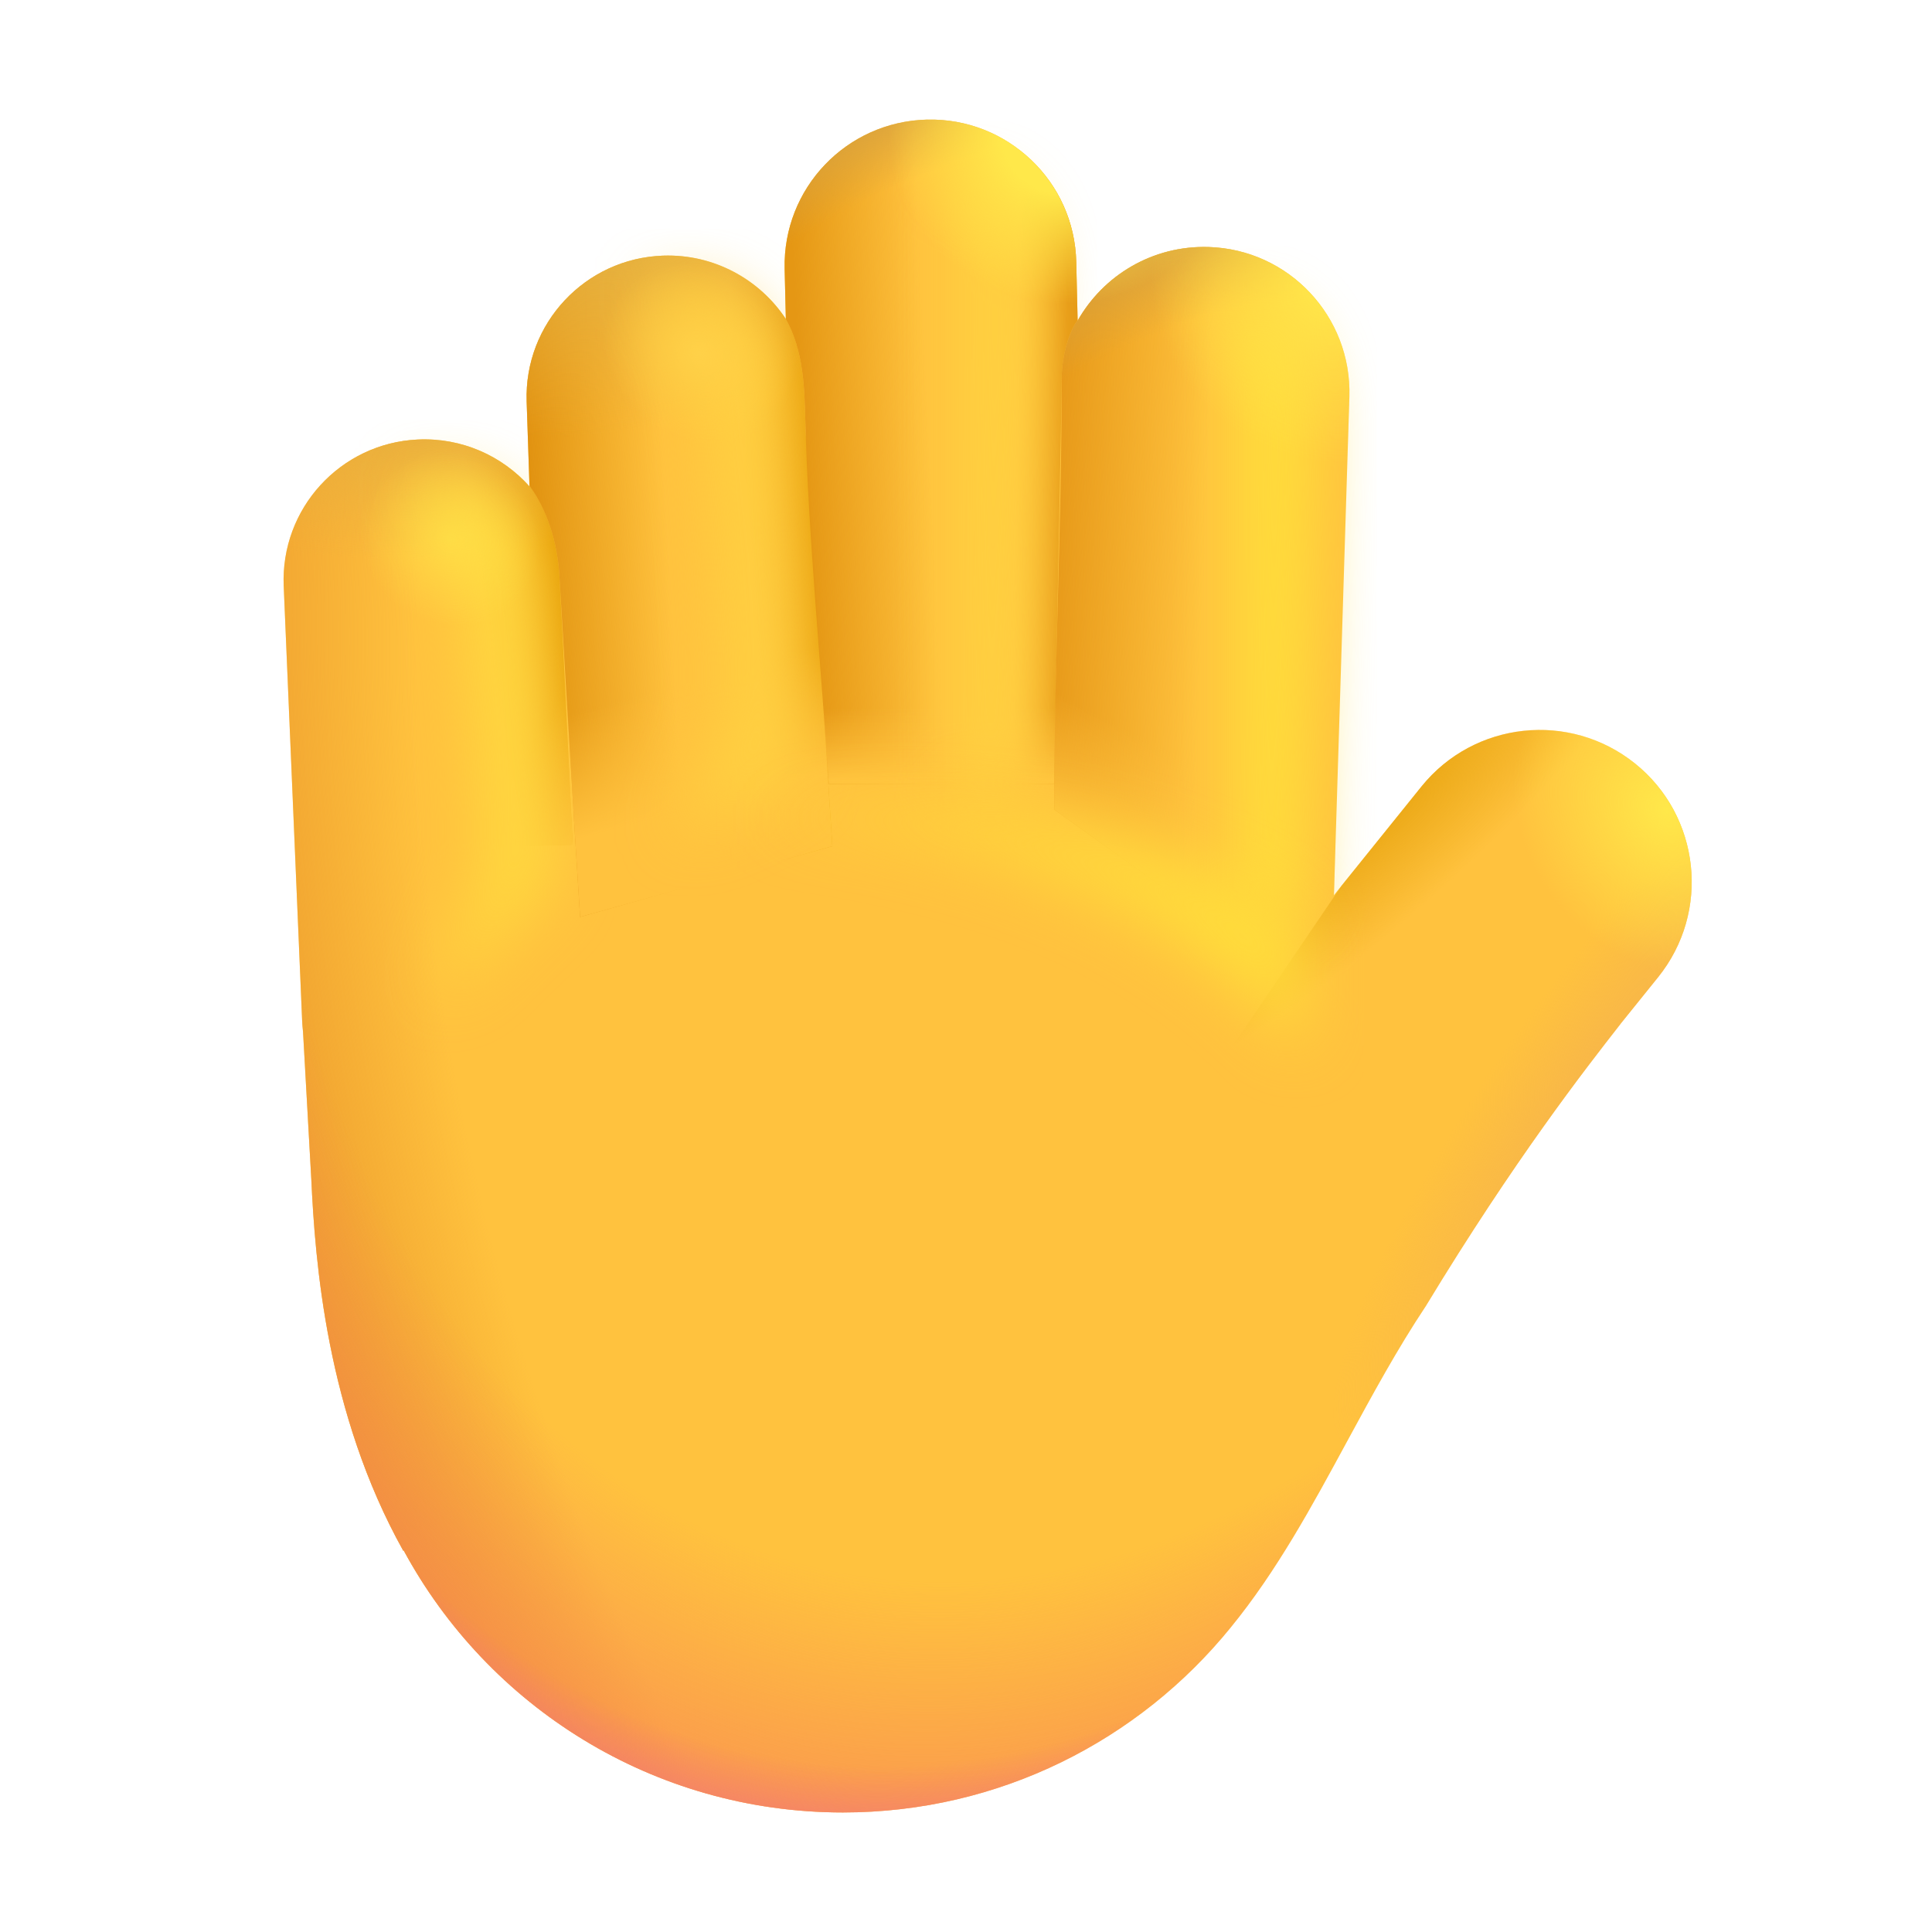
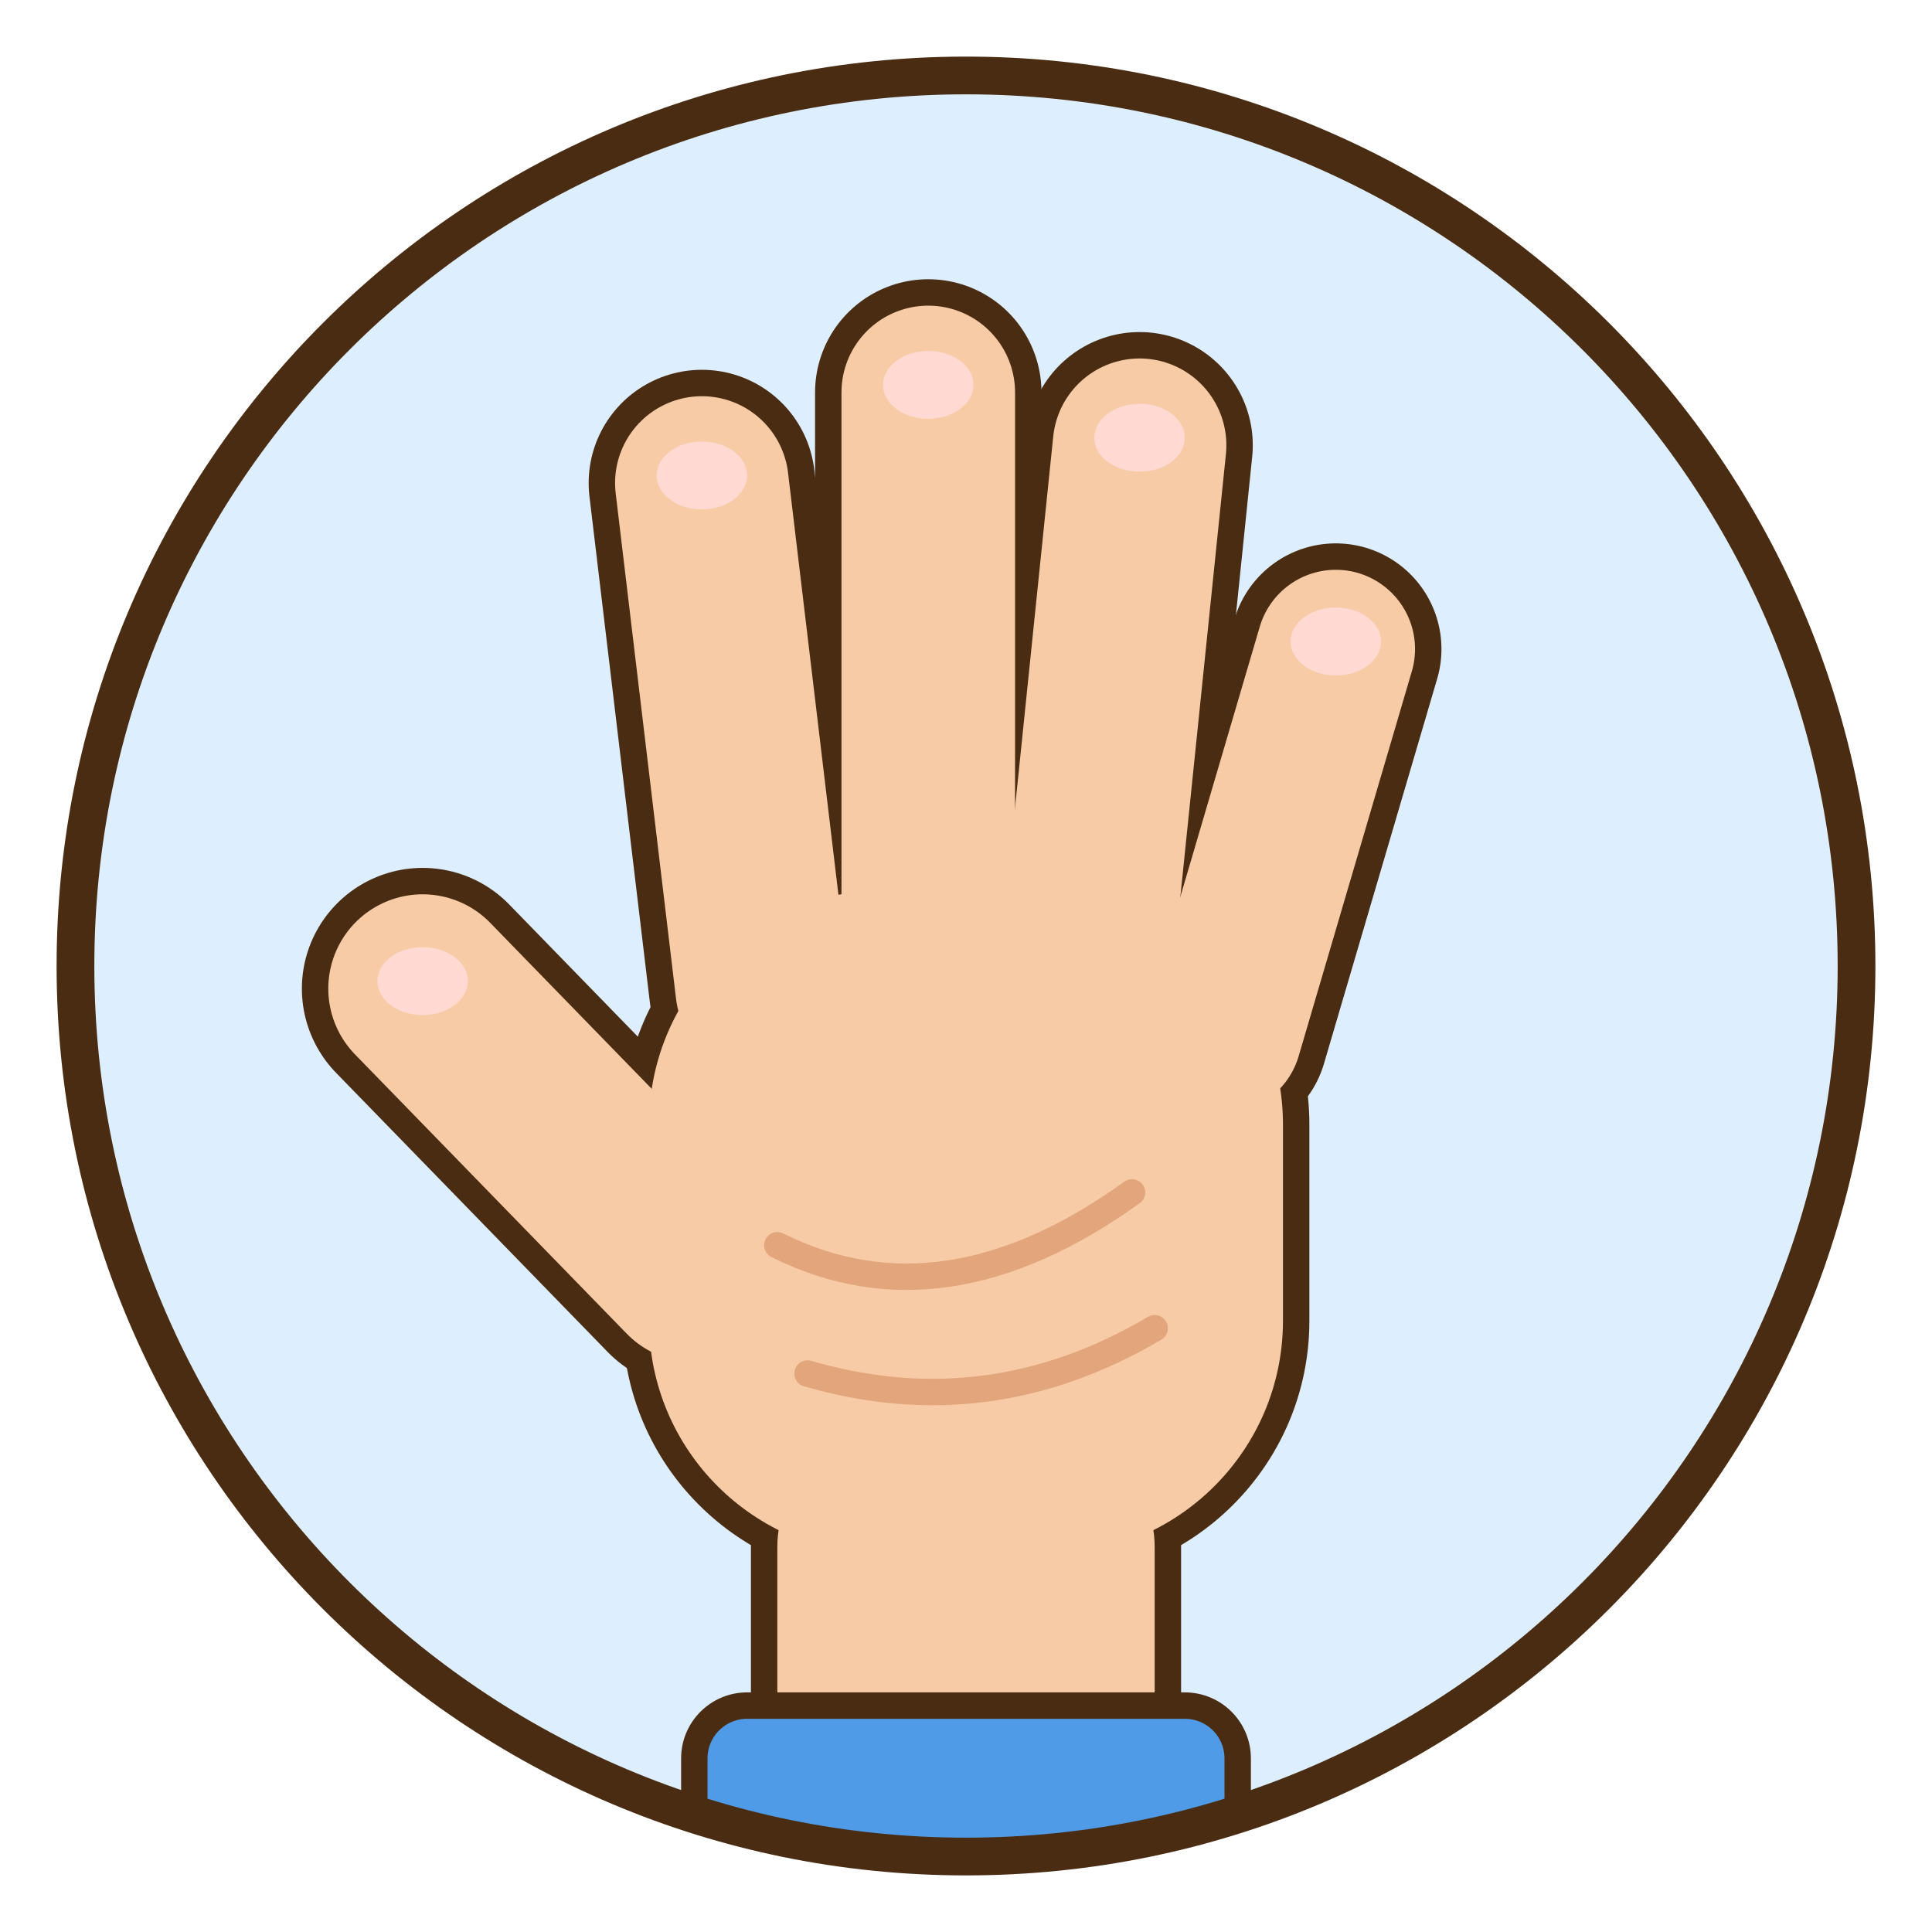
- <svg xmlns="http://www.w3.org/2000/svg" width="32" height="32" viewBox="0 0 32 32" fill="none">
-   <path d="M12.996 4.453C12.965 3.119 14.02 2.013 15.354 1.981C16.688 1.95 17.794 3.005 17.826 4.339L17.849 5.312C18.274 4.561 19.091 4.064 20.015 4.091C21.345 4.13 22.391 5.242 22.35 6.572L22.094 14.827L23.544 13.027C24.416 11.947 25.997 11.775 27.08 12.645C28.164 13.516 28.336 15.103 27.463 16.186L26.84 16.959L26.834 16.968C26.261 17.701 25.088 19.203 23.617 21.631C23.143 22.343 22.731 23.103 22.319 23.862C21.732 24.945 21.147 26.024 20.384 26.957C18.869 28.825 16.555 30.02 13.961 30.02C10.816 30.02 8.082 28.263 6.685 25.678L6.68 25.686C5.406 23.405 5.219 20.881 5.156 19.53L5.019 17.088C5.012 17.025 5.006 16.962 5.004 16.898L4.699 9.708C4.644 8.426 5.636 7.341 6.917 7.28C7.649 7.245 8.318 7.551 8.77 8.058L8.723 6.652C8.68 5.36 9.692 4.278 10.984 4.234C11.828 4.206 12.582 4.628 13.016 5.284L12.996 4.453Z" fill="#FFC23E" />
-   <path d="M12.996 4.453C12.965 3.119 14.02 2.013 15.354 1.981C16.688 1.95 17.794 3.005 17.826 4.339L17.849 5.312C18.274 4.561 19.091 4.064 20.015 4.091C21.345 4.13 22.391 5.242 22.35 6.572L22.094 14.827L23.544 13.027C24.416 11.947 25.997 11.775 27.08 12.645C28.164 13.516 28.336 15.103 27.463 16.186L26.84 16.959L26.834 16.968C26.261 17.701 25.088 19.203 23.617 21.631C23.143 22.343 22.731 23.103 22.319 23.862C21.732 24.945 21.147 26.024 20.384 26.957C18.869 28.825 16.555 30.02 13.961 30.02C10.816 30.02 8.082 28.263 6.685 25.678L6.68 25.686C5.406 23.405 5.219 20.881 5.156 19.53L5.019 17.088C5.012 17.025 5.006 16.962 5.004 16.898L4.699 9.708C4.644 8.426 5.636 7.341 6.917 7.28C7.649 7.245 8.318 7.551 8.77 8.058L8.723 6.652C8.68 5.36 9.692 4.278 10.984 4.234C11.828 4.206 12.582 4.628 13.016 5.284L12.996 4.453Z" fill="url(#paint0_radial_20020_1463)" />
-   <path d="M12.996 4.453C12.965 3.119 14.02 2.013 15.354 1.981C16.688 1.95 17.794 3.005 17.826 4.339L17.849 5.312C18.274 4.561 19.091 4.064 20.015 4.091C21.345 4.13 22.391 5.242 22.35 6.572L22.094 14.827L23.544 13.027C24.416 11.947 25.997 11.775 27.08 12.645C28.164 13.516 28.336 15.103 27.463 16.186L26.84 16.959L26.834 16.968C26.261 17.701 25.088 19.203 23.617 21.631C23.143 22.343 22.731 23.103 22.319 23.862C21.732 24.945 21.147 26.024 20.384 26.957C18.869 28.825 16.555 30.02 13.961 30.02C10.816 30.02 8.082 28.263 6.685 25.678L6.68 25.686C5.406 23.405 5.219 20.881 5.156 19.53L5.019 17.088C5.012 17.025 5.006 16.962 5.004 16.898L4.699 9.708C4.644 8.426 5.636 7.341 6.917 7.28C7.649 7.245 8.318 7.551 8.77 8.058L8.723 6.652C8.68 5.36 9.692 4.278 10.984 4.234C11.828 4.206 12.582 4.628 13.016 5.284L12.996 4.453Z" fill="url(#paint1_radial_20020_1463)" />
-   <path d="M12.996 4.453C12.965 3.119 14.02 2.013 15.354 1.981C16.688 1.95 17.794 3.005 17.826 4.339L17.849 5.312C18.274 4.561 19.091 4.064 20.015 4.091C21.345 4.13 22.391 5.242 22.35 6.572L22.094 14.827L23.544 13.027C24.416 11.947 25.997 11.775 27.08 12.645C28.164 13.516 28.336 15.103 27.463 16.186L26.84 16.959L26.834 16.968C26.261 17.701 25.088 19.203 23.617 21.631C23.143 22.343 22.731 23.103 22.319 23.862C21.732 24.945 21.147 26.024 20.384 26.957C18.869 28.825 16.555 30.02 13.961 30.02C10.816 30.02 8.082 28.263 6.685 25.678L6.68 25.686C5.406 23.405 5.219 20.881 5.156 19.53L5.019 17.088C5.012 17.025 5.006 16.962 5.004 16.898L4.699 9.708C4.644 8.426 5.636 7.341 6.917 7.28C7.649 7.245 8.318 7.551 8.77 8.058L8.723 6.652C8.68 5.36 9.692 4.278 10.984 4.234C11.828 4.206 12.582 4.628 13.016 5.284L12.996 4.453Z" fill="url(#paint2_radial_20020_1463)" />
-   <path d="M12.996 4.453C12.965 3.119 14.02 2.013 15.354 1.981C16.688 1.95 17.794 3.005 17.826 4.339L17.849 5.312C18.274 4.561 19.091 4.064 20.015 4.091C21.345 4.13 22.391 5.242 22.35 6.572L22.094 14.827L23.544 13.027C24.416 11.947 25.997 11.775 27.08 12.645C28.164 13.516 28.336 15.103 27.463 16.186L26.84 16.959L26.834 16.968C26.261 17.701 25.088 19.203 23.617 21.631C23.143 22.343 22.731 23.103 22.319 23.862C21.732 24.945 21.147 26.024 20.384 26.957C18.869 28.825 16.555 30.02 13.961 30.02C10.816 30.02 8.082 28.263 6.685 25.678L6.68 25.686C5.406 23.405 5.219 20.881 5.156 19.53L5.019 17.088C5.012 17.025 5.006 16.962 5.004 16.898L4.699 9.708C4.644 8.426 5.636 7.341 6.917 7.28C7.649 7.245 8.318 7.551 8.77 8.058L8.723 6.652C8.68 5.36 9.692 4.278 10.984 4.234C11.828 4.206 12.582 4.628 13.016 5.284L12.996 4.453Z" fill="url(#paint3_radial_20020_1463)" />
-   <path d="M4.886 14.129L4.699 9.708C4.644 8.426 5.636 7.341 6.917 7.28C7.649 7.245 8.318 7.551 8.77 8.058L8.77 8.049C8.949 8.286 9.222 8.793 9.266 9.545C9.322 10.514 9.435 12.912 9.485 13.991L4.886 14.129Z" fill="url(#paint4_linear_20020_1463)" />
-   <path d="M4.886 14.129L4.699 9.708C4.644 8.426 5.636 7.341 6.917 7.28C7.649 7.245 8.318 7.551 8.77 8.058L8.77 8.049C8.949 8.286 9.222 8.793 9.266 9.545C9.322 10.514 9.435 12.912 9.485 13.991L4.886 14.129Z" fill="url(#paint5_linear_20020_1463)" />
-   <path d="M4.886 14.129L4.699 9.708C4.644 8.426 5.636 7.341 6.917 7.28C7.649 7.245 8.318 7.551 8.77 8.058L8.77 8.049C8.949 8.286 9.222 8.793 9.266 9.545C9.322 10.514 9.435 12.912 9.485 13.991L4.886 14.129Z" fill="url(#paint6_radial_20020_1463)" />
-   <g filter="url(#filter0_f_20020_1463)">
-     <path d="M7.664 9.452C7.564 8.381 7.024 8.155 6.571 8.155C7.789 7.623 8.696 8.342 8.789 9.452L9.18 14.639L7.227 16.561L7.992 14.373C7.992 13.144 7.758 10.452 7.664 9.452Z" fill="#FFD93F" />
+ <svg xmlns="http://www.w3.org/2000/svg" viewBox="0 0 512 512">
+   <defs>
+     <clipPath id="w">
+       <circle cx="256" cy="256" r="236" />
+     </clipPath>
+   </defs>
+   <circle cx="256" cy="256" r="236" fill="#DDEFFF" />
+   <g clip-path="url(#w)">
+     <rect x="206" y="380" width="100" height="140" rx="30" fill="#4A2C12" stroke="#4A2C12" stroke-width="14" />
+     <rect x="172" y="236" width="168" height="176" rx="62" fill="#4A2C12" stroke="#4A2C12" stroke-width="14" />
+     <path d="M202 262 L186 128" fill="none" stroke="#4A2C12" stroke-width="60" stroke-linecap="round" stroke-linejoin="round" />
+     <path d="M246 250 L246 104" fill="none" stroke="#4A2C12" stroke-width="60" stroke-linecap="round" stroke-linejoin="round" />
+     <path d="M288 254 L302 118" fill="none" stroke="#4A2C12" stroke-width="60" stroke-linecap="round" stroke-linejoin="round" />
+     <path d="M324 274 L354 172" fill="none" stroke="#4A2C12" stroke-width="56" stroke-linecap="round" stroke-linejoin="round" />
+     <path d="M184 336 L112 262" fill="none" stroke="#4A2C12" stroke-width="64" stroke-linecap="round" stroke-linejoin="round" />
+     <rect x="206" y="380" width="100" height="140" rx="30" fill="#F6CBA5" stroke="#F6CBA5" stroke-width="0" />
+     <rect x="172" y="236" width="168" height="176" rx="62" fill="#F6CBA5" stroke="#F6CBA5" stroke-width="0" />
+     <path d="M202 262 L186 128" fill="none" stroke="#F6CBA5" stroke-width="46" stroke-linecap="round" stroke-linejoin="round" />
+     <path d="M246 250 L246 104" fill="none" stroke="#F6CBA5" stroke-width="46" stroke-linecap="round" stroke-linejoin="round" />
+     <path d="M288 254 L302 118" fill="none" stroke="#F6CBA5" stroke-width="46" stroke-linecap="round" stroke-linejoin="round" />
+     <path d="M324 274 L354 172" fill="none" stroke="#F6CBA5" stroke-width="42" stroke-linecap="round" stroke-linejoin="round" />
+     <path d="M184 336 L112 262" fill="none" stroke="#F6CBA5" stroke-width="50" stroke-linecap="round" stroke-linejoin="round" />
+     <ellipse cx="186" cy="126" rx="12" ry="9" fill="#FFD9D2" />
+     <ellipse cx="246" cy="102" rx="12" ry="9" fill="#FFD9D2" />
+     <ellipse cx="302" cy="116" rx="12" ry="9" fill="#FFD9D2" />
+     <ellipse cx="354" cy="170" rx="12" ry="9" fill="#FFD9D2" />
+     <ellipse cx="112" cy="260" rx="12" ry="9" fill="#FFD9D2" />
+     <path d="M206 330 Q250 352 300 316" fill="none" stroke="#E2A57C" stroke-width="7" stroke-linecap="round" stroke-linejoin="round" />
+     <path d="M214 364 Q262 378 306 352" fill="none" stroke="#E2A57C" stroke-width="7" stroke-linecap="round" stroke-linejoin="round" />
+     <rect x="184" y="452" width="144" height="80" rx="14" fill="#4F9BE8" stroke="#4A2C12" stroke-width="7" stroke-linejoin="round" stroke-linecap="round" />
  </g>
-   <path d="M8.77 8.049C8.949 8.286 9.222 8.793 9.266 9.545C9.301 10.145 9.497 13.468 9.608 15.188L13.786 14.016L13.343 7.136C13.326 6.504 13.332 5.851 13.016 5.283C12.582 4.628 11.828 4.206 10.984 4.234C9.692 4.278 8.68 5.36 8.723 6.652L8.77 8.049Z" fill="url(#paint7_linear_20020_1463)" />
-   <path d="M8.77 8.049C8.949 8.286 9.222 8.793 9.266 9.545C9.301 10.145 9.497 13.468 9.608 15.188L13.786 14.016L13.343 7.136C13.326 6.504 13.332 5.851 13.016 5.283C12.582 4.628 11.828 4.206 10.984 4.234C9.692 4.278 8.68 5.36 8.723 6.652L8.77 8.049Z" fill="url(#paint8_linear_20020_1463)" />
-   <path d="M8.77 8.049C8.949 8.286 9.222 8.793 9.266 9.545C9.301 10.145 9.497 13.468 9.608 15.188L13.786 14.016L13.343 7.136C13.326 6.504 13.332 5.851 13.016 5.283C12.582 4.628 11.828 4.206 10.984 4.234C9.692 4.278 8.68 5.36 8.723 6.652L8.77 8.049Z" fill="url(#paint9_linear_20020_1463)" />
-   <path d="M8.77 8.049C8.949 8.286 9.222 8.793 9.266 9.545C9.301 10.145 9.497 13.468 9.608 15.188L13.786 14.016L13.343 7.136C13.326 6.504 13.332 5.851 13.016 5.283C12.582 4.628 11.828 4.206 10.984 4.234C9.692 4.278 8.68 5.36 8.723 6.652L8.77 8.049Z" fill="url(#paint10_radial_20020_1463)" />
-   <g filter="url(#filter1_f_20020_1463)">
-     <path d="M11.662 6.266C11.562 5.195 11.021 4.969 10.568 4.969C11.787 4.437 12.693 5.156 12.787 6.266L13.215 12.934L11.201 13.866L11.777 12.591C11.952 12.203 12.044 11.783 12.027 11.358C11.966 9.831 11.742 7.124 11.662 6.266Z" fill="#FFD141" />
-   </g>
-   <path d="M17.584 6.284C17.584 5.827 17.75 5.42 17.848 5.307L17.849 5.304L17.826 4.339C17.794 3.005 16.688 1.95 15.354 1.981C14.02 2.013 12.965 3.119 12.996 4.453L13.016 5.284C13.31 5.812 13.325 6.416 13.34 7.007C13.384 8.817 13.61 11.179 13.727 12.987C15.164 12.987 16.399 12.987 17.463 12.987C17.488 11.021 17.584 6.928 17.584 6.284Z" fill="url(#paint11_linear_20020_1463)" />
-   <path d="M17.584 6.284C17.584 5.827 17.75 5.42 17.848 5.307L17.849 5.304L17.826 4.339C17.794 3.005 16.688 1.95 15.354 1.981C14.02 2.013 12.965 3.119 12.996 4.453L13.016 5.284C13.31 5.812 13.325 6.416 13.34 7.007C13.384 8.817 13.61 11.179 13.727 12.987C15.164 12.987 16.399 12.987 17.463 12.987C17.488 11.021 17.584 6.928 17.584 6.284Z" fill="url(#paint12_linear_20020_1463)" />
-   <path d="M17.584 6.284C17.584 5.827 17.75 5.42 17.848 5.307L17.849 5.304L17.826 4.339C17.794 3.005 16.688 1.95 15.354 1.981C14.02 2.013 12.965 3.119 12.996 4.453L13.016 5.284C13.31 5.812 13.325 6.416 13.34 7.007C13.384 8.817 13.61 11.179 13.727 12.987C15.164 12.987 16.399 12.987 17.463 12.987C17.488 11.021 17.584 6.928 17.584 6.284Z" fill="url(#paint13_linear_20020_1463)" />
-   <path d="M17.584 6.284C17.584 5.827 17.75 5.42 17.848 5.307L17.849 5.304L17.826 4.339C17.794 3.005 16.688 1.95 15.354 1.981C14.02 2.013 12.965 3.119 12.996 4.453L13.016 5.284C13.31 5.812 13.325 6.416 13.34 7.007C13.384 8.817 13.61 11.179 13.727 12.987C15.164 12.987 16.399 12.987 17.463 12.987C17.488 11.021 17.584 6.928 17.584 6.284Z" fill="url(#paint14_radial_20020_1463)" />
-   <g filter="url(#filter2_f_20020_1463)">
-     <path d="M15.799 3.008V13.118H17.002C17.056 10.994 17.164 6.369 17.164 4.861C17.164 3.352 16.254 2.997 15.799 3.008Z" fill="#FFD140" />
-   </g>
-   <path d="M17.848 5.307C17.75 5.42 17.584 5.827 17.584 6.284C17.584 8.89 17.463 10.804 17.463 13.41L22.094 16.726L22.094 14.825L22.35 6.572C22.391 5.241 21.345 4.13 20.015 4.091C19.091 4.064 18.274 4.561 17.849 5.312L17.849 5.305L17.848 5.307Z" fill="url(#paint15_linear_20020_1463)" />
-   <path d="M17.848 5.307C17.75 5.42 17.584 5.827 17.584 6.284C17.584 8.89 17.463 10.804 17.463 13.41L22.094 16.726L22.094 14.825L22.35 6.572C22.391 5.241 21.345 4.13 20.015 4.091C19.091 4.064 18.274 4.561 17.849 5.312L17.849 5.305L17.848 5.307Z" fill="url(#paint16_linear_20020_1463)" />
-   <path d="M17.848 5.307C17.75 5.42 17.584 5.827 17.584 6.284C17.584 8.89 17.463 10.804 17.463 13.41L22.094 16.726L22.094 14.825L22.35 6.572C22.391 5.241 21.345 4.13 20.015 4.091C19.091 4.064 18.274 4.561 17.849 5.312L17.849 5.305L17.848 5.307Z" fill="url(#paint17_radial_20020_1463)" />
-   <g filter="url(#filter3_f_20020_1463)">
-     <path d="M20.433 5.078V15.188H21.635C21.689 13.064 21.798 8.44 21.798 6.931C21.798 5.423 20.888 5.067 20.433 5.078Z" fill="#FFDD3B" />
-   </g>
-   <path d="M22.219 14.672L23.544 13.027C24.416 11.947 25.997 11.775 27.08 12.645C28.164 13.516 28.336 15.103 27.463 16.186L26.84 16.959L26.834 16.968C26.261 17.701 25.088 19.203 23.617 21.631C23.19 22.272 22.813 22.953 22.442 23.636C19.284 21.948 19.745 18.773 20.448 17.279L22.219 14.672Z" fill="url(#paint18_radial_20020_1463)" />
-   <g filter="url(#filter4_f_20020_1463)">
-     <path d="M12.516 13.573C16.157 12.598 20.935 14.429 21.585 15.361V17.441C19.31 14.678 15.571 13.865 12.516 13.573Z" fill="url(#paint19_linear_20020_1463)" />
-   </g>
-   <path d="M12.996 4.453C12.965 3.119 14.02 2.013 15.354 1.981C16.688 1.95 17.794 3.005 17.826 4.339L17.849 5.312C18.274 4.561 19.091 4.064 20.015 4.091C21.345 4.13 22.391 5.242 22.35 6.572L22.094 14.827L23.544 13.027C24.416 11.947 25.997 11.775 27.08 12.645C28.164 13.516 28.336 15.103 27.463 16.186L26.84 16.959L26.834 16.968C26.261 17.701 25.088 19.203 23.617 21.631C23.143 22.343 22.731 23.103 22.319 23.862C21.732 24.945 21.147 26.024 20.384 26.957C18.869 28.825 16.555 30.02 13.961 30.02C10.816 30.02 8.082 28.263 6.685 25.678L6.68 25.686C5.406 23.405 5.219 20.881 5.156 19.53L5.019 17.088C5.012 17.025 5.006 16.962 5.004 16.898L4.699 9.708C4.644 8.426 5.636 7.341 6.917 7.28C7.649 7.245 8.318 7.551 8.77 8.058L8.723 6.652C8.68 5.36 9.692 4.278 10.984 4.234C11.828 4.206 12.582 4.628 13.016 5.284L12.996 4.453Z" fill="url(#paint20_radial_20020_1463)" />
-   <path d="M12.996 4.453C12.965 3.119 14.02 2.013 15.354 1.981C16.688 1.95 17.794 3.005 17.826 4.339L17.849 5.312C18.274 4.561 19.091 4.064 20.015 4.091C21.345 4.13 22.391 5.242 22.35 6.572L22.094 14.827L23.544 13.027C24.416 11.947 25.997 11.775 27.08 12.645C28.164 13.516 28.336 15.103 27.463 16.186L26.84 16.959L26.834 16.968C26.261 17.701 25.088 19.203 23.617 21.631C23.143 22.343 22.731 23.103 22.319 23.862C21.732 24.945 21.147 26.024 20.384 26.957C18.869 28.825 16.555 30.02 13.961 30.02C10.816 30.02 8.082 28.263 6.685 25.678L6.68 25.686C5.406 23.405 5.219 20.881 5.156 19.53L5.019 17.088C5.012 17.025 5.006 16.962 5.004 16.898L4.699 9.708C4.644 8.426 5.636 7.341 6.917 7.28C7.649 7.245 8.318 7.551 8.77 8.058L8.723 6.652C8.68 5.36 9.692 4.278 10.984 4.234C11.828 4.206 12.582 4.628 13.016 5.284L12.996 4.453Z" fill="url(#paint21_radial_20020_1463)" />
-   <path d="M12.996 4.453C12.965 3.119 14.02 2.013 15.354 1.981C16.688 1.95 17.794 3.005 17.826 4.339L17.849 5.312C18.274 4.561 19.091 4.064 20.015 4.091C21.345 4.13 22.391 5.242 22.35 6.572L22.094 14.827L23.544 13.027C24.416 11.947 25.997 11.775 27.08 12.645C28.164 13.516 28.336 15.103 27.463 16.186L26.84 16.959L26.834 16.968C26.261 17.701 25.088 19.203 23.617 21.631C23.143 22.343 22.731 23.103 22.319 23.862C21.732 24.945 21.147 26.024 20.384 26.957C18.869 28.825 16.555 30.02 13.961 30.02C10.816 30.02 8.082 28.263 6.685 25.678L6.68 25.686C5.406 23.405 5.219 20.881 5.156 19.53L5.019 17.088C5.012 17.025 5.006 16.962 5.004 16.898L4.699 9.708C4.644 8.426 5.636 7.341 6.917 7.28C7.649 7.245 8.318 7.551 8.77 8.058L8.723 6.652C8.68 5.36 9.692 4.278 10.984 4.234C11.828 4.206 12.582 4.628 13.016 5.284L12.996 4.453Z" fill="url(#paint22_radial_20020_1463)" />
-   <path d="M12.996 4.453C12.965 3.119 14.02 2.013 15.354 1.981C16.688 1.95 17.794 3.005 17.826 4.339L17.849 5.312C18.274 4.561 19.091 4.064 20.015 4.091C21.345 4.13 22.391 5.242 22.35 6.572L22.094 14.827L23.544 13.027C24.416 11.947 25.997 11.775 27.08 12.645C28.164 13.516 28.336 15.103 27.463 16.186L26.84 16.959L26.834 16.968C26.261 17.701 25.088 19.203 23.617 21.631C23.143 22.343 22.731 23.103 22.319 23.862C21.732 24.945 21.147 26.024 20.384 26.957C18.869 28.825 16.555 30.02 13.961 30.02C10.816 30.02 8.082 28.263 6.685 25.678L6.68 25.686C5.406 23.405 5.219 20.881 5.156 19.53L5.019 17.088C5.012 17.025 5.006 16.962 5.004 16.898L4.699 9.708C4.644 8.426 5.636 7.341 6.917 7.28C7.649 7.245 8.318 7.551 8.77 8.058L8.723 6.652C8.68 5.36 9.692 4.278 10.984 4.234C11.828 4.206 12.582 4.628 13.016 5.284L12.996 4.453Z" fill="url(#paint23_radial_20020_1463)" />
-   <path d="M12.996 4.453C12.965 3.119 14.02 2.013 15.354 1.981C16.688 1.95 17.794 3.005 17.826 4.339L17.849 5.312C18.274 4.561 19.091 4.064 20.015 4.091C21.345 4.13 22.391 5.242 22.35 6.572L22.094 14.827L23.544 13.027C24.416 11.947 25.997 11.775 27.08 12.645C28.164 13.516 28.336 15.103 27.463 16.186L26.84 16.959L26.834 16.968C26.261 17.701 25.088 19.203 23.617 21.631C23.143 22.343 22.731 23.103 22.319 23.862C21.732 24.945 21.147 26.024 20.384 26.957C18.869 28.825 16.555 30.02 13.961 30.02C10.816 30.02 8.082 28.263 6.685 25.678L6.68 25.686C5.406 23.405 5.219 20.881 5.156 19.53L5.019 17.088C5.012 17.025 5.006 16.962 5.004 16.898L4.699 9.708C4.644 8.426 5.636 7.341 6.917 7.28C7.649 7.245 8.318 7.551 8.77 8.058L8.723 6.652C8.68 5.36 9.692 4.278 10.984 4.234C11.828 4.206 12.582 4.628 13.016 5.284L12.996 4.453Z" fill="url(#paint24_radial_20020_1463)" fill-opacity="0.6" />
-   <defs>
-     <filter id="filter0_f_20020_1463" x="5.571" y="6.976" width="4.609" height="10.585" filterUnits="userSpaceOnUse" color-interpolation-filters="sRGB">
-       <feFlood flood-opacity="0" result="BackgroundImageFix" />
-       <feBlend mode="normal" in="SourceGraphic" in2="BackgroundImageFix" result="shape" />
-       <feGaussianBlur stdDeviation="0.5" result="effect1_foregroundBlur_20020_1463" />
-     </filter>
-     <filter id="filter1_f_20020_1463" x="9.568" y="3.79" width="4.647" height="11.076" filterUnits="userSpaceOnUse" color-interpolation-filters="sRGB">
-       <feFlood flood-opacity="0" result="BackgroundImageFix" />
-       <feBlend mode="normal" in="SourceGraphic" in2="BackgroundImageFix" result="shape" />
-       <feGaussianBlur stdDeviation="0.5" result="effect1_foregroundBlur_20020_1463" />
-     </filter>
-     <filter id="filter2_f_20020_1463" x="14.799" y="2.008" width="3.365" height="12.11" filterUnits="userSpaceOnUse" color-interpolation-filters="sRGB">
-       <feFlood flood-opacity="0" result="BackgroundImageFix" />
-       <feBlend mode="normal" in="SourceGraphic" in2="BackgroundImageFix" result="shape" />
-       <feGaussianBlur stdDeviation="0.5" result="effect1_foregroundBlur_20020_1463" />
-     </filter>
-     <filter id="filter3_f_20020_1463" x="19.433" y="4.078" width="3.365" height="12.11" filterUnits="userSpaceOnUse" color-interpolation-filters="sRGB">
-       <feFlood flood-opacity="0" result="BackgroundImageFix" />
-       <feBlend mode="normal" in="SourceGraphic" in2="BackgroundImageFix" result="shape" />
-       <feGaussianBlur stdDeviation="0.5" result="effect1_foregroundBlur_20020_1463" />
-     </filter>
-     <filter id="filter4_f_20020_1463" x="11.516" y="12.295" width="11.07" height="6.146" filterUnits="userSpaceOnUse" color-interpolation-filters="sRGB">
-       <feFlood flood-opacity="0" result="BackgroundImageFix" />
-       <feBlend mode="normal" in="SourceGraphic" in2="BackgroundImageFix" result="shape" />
-       <feGaussianBlur stdDeviation="0.5" result="effect1_foregroundBlur_20020_1463" />
-     </filter>
-     <radialGradient id="paint0_radial_20020_1463" cx="0" cy="0" r="1" gradientUnits="userSpaceOnUse" gradientTransform="translate(25.5308 17.4334) rotate(161.732) scale(21.3518 32.5551)">
-       <stop offset="0.818" stop-color="#E99329" stop-opacity="0" />
-       <stop offset="1" stop-color="#E99329" />
-     </radialGradient>
-     <radialGradient id="paint1_radial_20020_1463" cx="0" cy="0" r="1" gradientUnits="userSpaceOnUse" gradientTransform="translate(17.7202 7.81418) rotate(103.505) scale(24.9036 17.1915)">
-       <stop offset="0.751" stop-color="#F88456" stop-opacity="0" />
-       <stop offset="1" stop-color="#F88456" />
-     </radialGradient>
-     <radialGradient id="paint2_radial_20020_1463" cx="0" cy="0" r="1" gradientUnits="userSpaceOnUse" gradientTransform="translate(16.3582 7.811) rotate(98.2119) scale(22.9382 15.8347)">
-       <stop offset="0.937" stop-color="#F27A74" stop-opacity="0" />
-       <stop offset="1" stop-color="#F27A74" />
-     </radialGradient>
-     <radialGradient id="paint3_radial_20020_1463" cx="0" cy="0" r="1" gradientUnits="userSpaceOnUse" gradientTransform="translate(26.5705 18.0298) rotate(-144.583) scale(1.72555 7.38422)">
-       <stop stop-color="#F6B44B" />
-       <stop offset="1" stop-color="#F6B44B" stop-opacity="0" />
-     </radialGradient>
-     <linearGradient id="paint4_linear_20020_1463" x1="9.485" y1="10.936" x2="8.164" y2="11.123" gradientUnits="userSpaceOnUse">
-       <stop stop-color="#E79F08" />
-       <stop offset="1" stop-color="#E79F08" stop-opacity="0" />
-     </linearGradient>
-     <linearGradient id="paint5_linear_20020_1463" x1="9.664" y1="14.129" x2="8.289" y2="13.342" gradientUnits="userSpaceOnUse">
-       <stop stop-color="#FFC23E" />
-       <stop offset="1" stop-color="#FFC23E" stop-opacity="0" />
-     </linearGradient>
-     <radialGradient id="paint6_radial_20020_1463" cx="0" cy="0" r="1" gradientUnits="userSpaceOnUse" gradientTransform="translate(7.00804 7.0766) rotate(87.8255) scale(2.17344 5.42725)">
-       <stop stop-color="#E8AD3C" />
-       <stop offset="1" stop-color="#E8AD3C" stop-opacity="0" />
-     </radialGradient>
-     <linearGradient id="paint7_linear_20020_1463" x1="13.727" y1="9.311" x2="12.414" y2="9.405" gradientUnits="userSpaceOnUse">
-       <stop stop-color="#E79F08" />
-       <stop offset="1" stop-color="#E79F08" stop-opacity="0" />
-     </linearGradient>
-     <linearGradient id="paint8_linear_20020_1463" x1="8.722" y1="10.289" x2="11.119" y2="10.169" gradientUnits="userSpaceOnUse">
-       <stop stop-color="#DF8F0D" />
-       <stop offset="1" stop-color="#DF8F0D" stop-opacity="0" />
-     </linearGradient>
-     <linearGradient id="paint9_linear_20020_1463" x1="11.254" y1="14.888" x2="10.36" y2="11.581" gradientUnits="userSpaceOnUse">
-       <stop offset="0.405" stop-color="#FFC23E" />
-       <stop offset="1" stop-color="#FFC23E" stop-opacity="0" />
-     </linearGradient>
-     <radialGradient id="paint10_radial_20020_1463" cx="0" cy="0" r="1" gradientUnits="userSpaceOnUse" gradientTransform="translate(10.4199 3.73659) rotate(77.9639) scale(3.35183 5.94373)">
-       <stop stop-color="#E1AE3F" />
-       <stop offset="1" stop-color="#E8AD3C" stop-opacity="0" />
-     </radialGradient>
-     <linearGradient id="paint11_linear_20020_1463" x1="13.326" y1="8.133" x2="15.422" y2="8.028" gradientUnits="userSpaceOnUse">
-       <stop stop-color="#E59714" />
-       <stop offset="1" stop-color="#E59714" stop-opacity="0" />
-     </linearGradient>
-     <linearGradient id="paint12_linear_20020_1463" x1="17.652" y1="8.404" x2="16.809" y2="8.395" gradientUnits="userSpaceOnUse">
-       <stop stop-color="#E59714" />
-       <stop offset="1" stop-color="#E59714" stop-opacity="0" />
-     </linearGradient>
-     <linearGradient id="paint13_linear_20020_1463" x1="15.422" y1="13.554" x2="15.422" y2="11.747" gradientUnits="userSpaceOnUse">
-       <stop offset="0.348" stop-color="#FFC23E" />
-       <stop offset="1" stop-color="#FFC23E" stop-opacity="0" />
-     </linearGradient>
-     <radialGradient id="paint14_radial_20020_1463" cx="0" cy="0" r="1" gradientUnits="userSpaceOnUse" gradientTransform="translate(18.1395 10.8747) rotate(-116.651) scale(9.71133 11.3986)">
-       <stop offset="0.87" stop-color="#D8A13D" stop-opacity="0" />
-       <stop offset="1" stop-color="#D8A13D" />
-     </radialGradient>
-     <linearGradient id="paint15_linear_20020_1463" x1="17.262" y1="10.408" x2="19.907" y2="10.502" gradientUnits="userSpaceOnUse">
-       <stop stop-color="#E69717" />
-       <stop offset="1" stop-color="#E69717" stop-opacity="0" />
-     </linearGradient>
-     <linearGradient id="paint16_linear_20020_1463" x1="18.66" y1="14.32" x2="19.57" y2="12.565" gradientUnits="userSpaceOnUse">
-       <stop stop-color="#FFC23E" />
-       <stop offset="1" stop-color="#FFC23E" stop-opacity="0" />
-     </linearGradient>
-     <radialGradient id="paint17_radial_20020_1463" cx="0" cy="0" r="1" gradientUnits="userSpaceOnUse" gradientTransform="translate(22.6438 14.3014) rotate(-113.761) scale(10.8875 11.755)">
-       <stop offset="0.87" stop-color="#D8A13D" stop-opacity="0" />
-       <stop offset="1" stop-color="#D8A13D" />
-     </radialGradient>
-     <radialGradient id="paint18_radial_20020_1463" cx="0" cy="0" r="1" gradientUnits="userSpaceOnUse" gradientTransform="translate(22.5315 13.4714) rotate(48.5035) scale(1.83532 7.02491)">
-       <stop stop-color="#E7A30E" />
-       <stop offset="1" stop-color="#E7A30E" stop-opacity="0" />
-     </radialGradient>
-     <linearGradient id="paint19_linear_20020_1463" x1="20.415" y1="15.881" x2="8.355" y2="13.833" gradientUnits="userSpaceOnUse">
-       <stop stop-color="#FFDD3B" />
-       <stop offset="1" stop-color="#FFDD3B" stop-opacity="0" />
-     </linearGradient>
-     <radialGradient id="paint20_radial_20020_1463" cx="0" cy="0" r="1" gradientUnits="userSpaceOnUse" gradientTransform="translate(27.6071 13.4185) rotate(145.784) scale(2.39764 2.81036)">
-       <stop stop-color="#FFE84A" />
-       <stop offset="1" stop-color="#FFE84A" stop-opacity="0" />
-     </radialGradient>
-     <radialGradient id="paint21_radial_20020_1463" cx="0" cy="0" r="1" gradientUnits="userSpaceOnUse" gradientTransform="translate(21.9763 4.80052) rotate(130.365) scale(2.77561 2.99718)">
-       <stop stop-color="#FFE84A" />
-       <stop offset="1" stop-color="#FFE84A" stop-opacity="0" />
-     </radialGradient>
-     <radialGradient id="paint22_radial_20020_1463" cx="0" cy="0" r="1" gradientUnits="userSpaceOnUse" gradientTransform="translate(17.5352 2.31557) rotate(112.533) scale(2.69033 2.84931)">
-       <stop offset="0.325" stop-color="#FFE84A" />
-       <stop offset="1" stop-color="#FFE84A" stop-opacity="0" />
-     </radialGradient>
-     <radialGradient id="paint23_radial_20020_1463" cx="0" cy="0" r="1" gradientUnits="userSpaceOnUse" gradientTransform="translate(11.5872 5.85794) rotate(122.8) scale(1.41523 1.65613)">
-       <stop stop-color="#FFD148" />
-       <stop offset="1" stop-color="#FFCF41" stop-opacity="0" />
-     </radialGradient>
-     <radialGradient id="paint24_radial_20020_1463" cx="0" cy="0" r="1" gradientUnits="userSpaceOnUse" gradientTransform="translate(7.4632 8.92447) rotate(120.411) scale(1.41004 1.52259)">
-       <stop stop-color="#FFE84A" />
-       <stop offset="1" stop-color="#FFE84A" stop-opacity="0" />
-     </radialGradient>
-   </defs>
+   <circle cx="256" cy="256" r="236" fill="none" stroke="#4A2C12" stroke-width="10" />
</svg>
